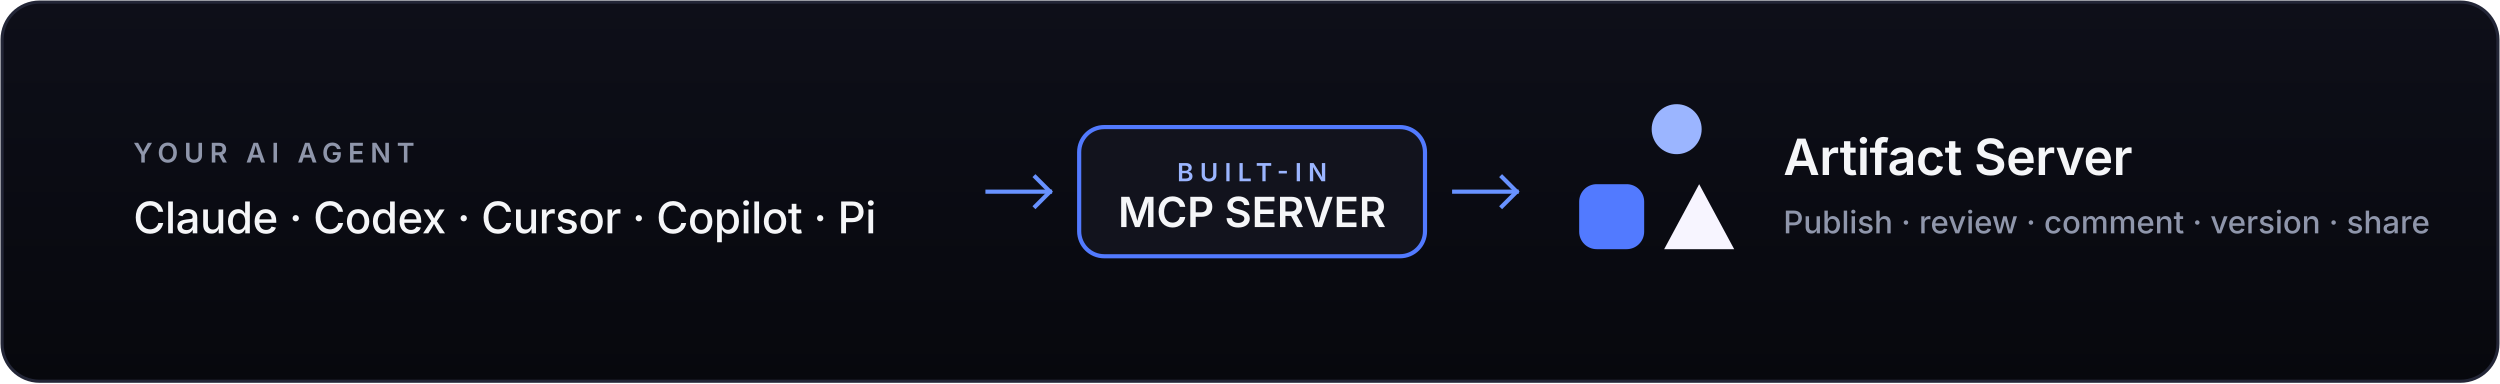
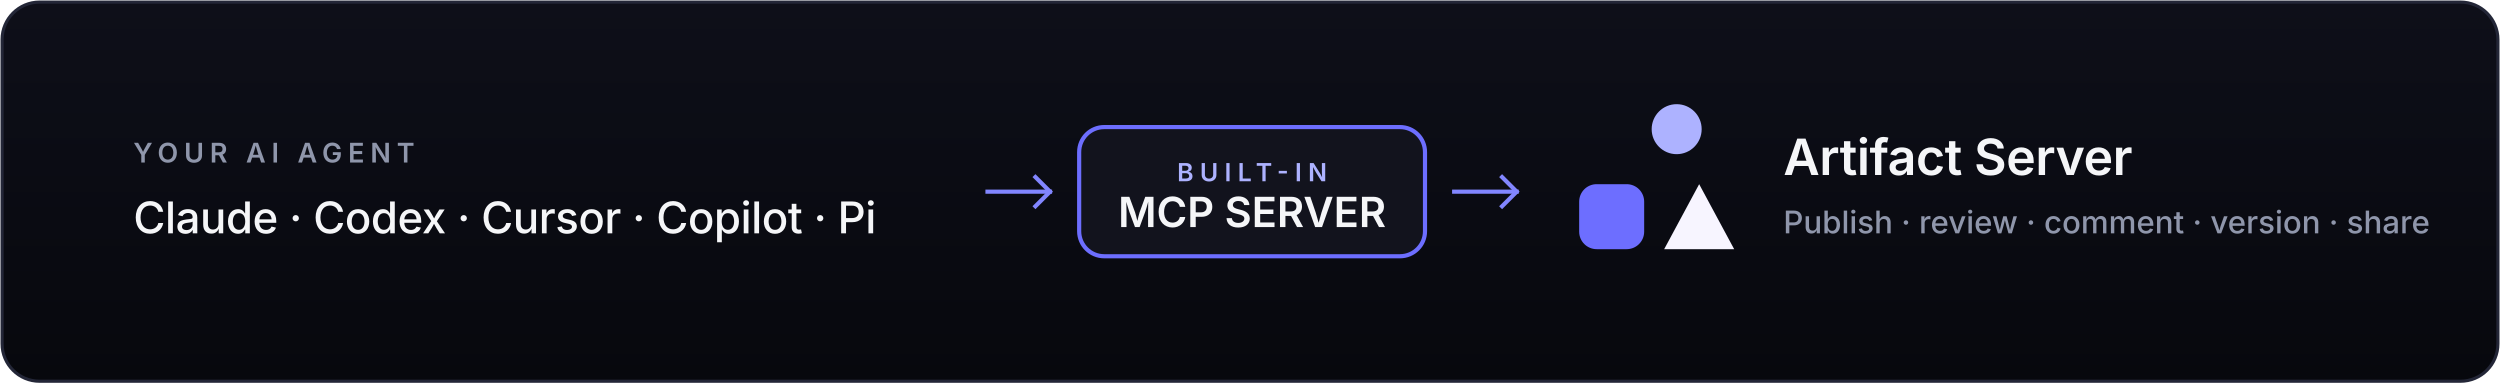
<svg xmlns="http://www.w3.org/2000/svg" width="1200" height="184" viewBox="0 0 1200 184" role="img" aria-labelledby="title description">
  <defs>
    <linearGradient id="frame" x1="0" y1="0" x2="0" y2="1">
      <stop offset="0" stop-color="#0e0f19" />
      <stop offset="1" stop-color="#07080d" />
    </linearGradient>
  </defs>
  <rect x="1" y="1" width="1198" height="182" rx="18" fill="url(#frame)" stroke="#232637" stroke-width="1.5" />
  <g font-family="ui-sans-serif, -apple-system, BlinkMacSystemFont, 'Segoe UI', sans-serif">
    <text x="64" y="78" fill="#8f96ab" font-size="13" font-weight="600" letter-spacing="2.8">YOUR AI AGENT</text>
    <text x="64" y="112" fill="#f5f6f8" font-size="21" font-weight="500" letter-spacing="-0.2">Claude · Codex · Cursor · Copilot · Pi</text>
    <g transform="translate(518 61)">
-       <rect width="166" height="62" rx="12" fill="#12131d" stroke="#527aff" stroke-width="2" />
-       <text x="83" y="26" fill="#9bb5ff" font-size="12" font-weight="600" text-anchor="middle" letter-spacing="3">BUILT-IN</text>
+       <rect width="166" height="62" rx="12" fill="#12131d" stroke="#6d6eff" stroke-width="2" />
+       <text x="83" y="26" fill="#adb2ff" font-size="12" font-weight="600" text-anchor="middle" letter-spacing="3">BUILT-IN</text>
      <text x="83" y="48" fill="#f5f6f8" font-size="20" font-weight="600" text-anchor="middle">MCP SERVER</text>
    </g>
-     <g fill="none" stroke="#6892ff" stroke-linecap="square" stroke-linejoin="miter" stroke-width="2" aria-hidden="true">
+     <g fill="none" stroke="#8286ff" stroke-linecap="square" stroke-linejoin="miter" stroke-width="2" aria-hidden="true">
      <path d="M474 92H504" />
      <path d="m497 85 7 7-7 7" />
      <path d="M698 92H728" />
      <path d="m721 85 7 7-7 7" />
    </g>
    <g transform="translate(758 50) scale(1.2)" aria-hidden="true">
-       <rect x="0" y="32" width="26" height="26" rx="7" fill="#527aff" />
-       <circle cx="39" cy="10" r="10" fill="#9bb5ff" />
+       <rect x="0" y="32" width="26" height="26" rx="7" fill="#6d6eff" />
+       <circle cx="39" cy="10" r="10" fill="#adb2ff" />
      <path d="M34 58 48 32 62 58Z" fill="#f7f5ff" />
    </g>
    <text x="856" y="84" fill="#f5f6f8" font-size="24" font-weight="600" letter-spacing="-0.2">Artifact Server</text>
    <text x="856" y="112" fill="#8f96ab" font-size="15" font-weight="500">Publish · review · comment · version · share</text>
  </g>
</svg>
